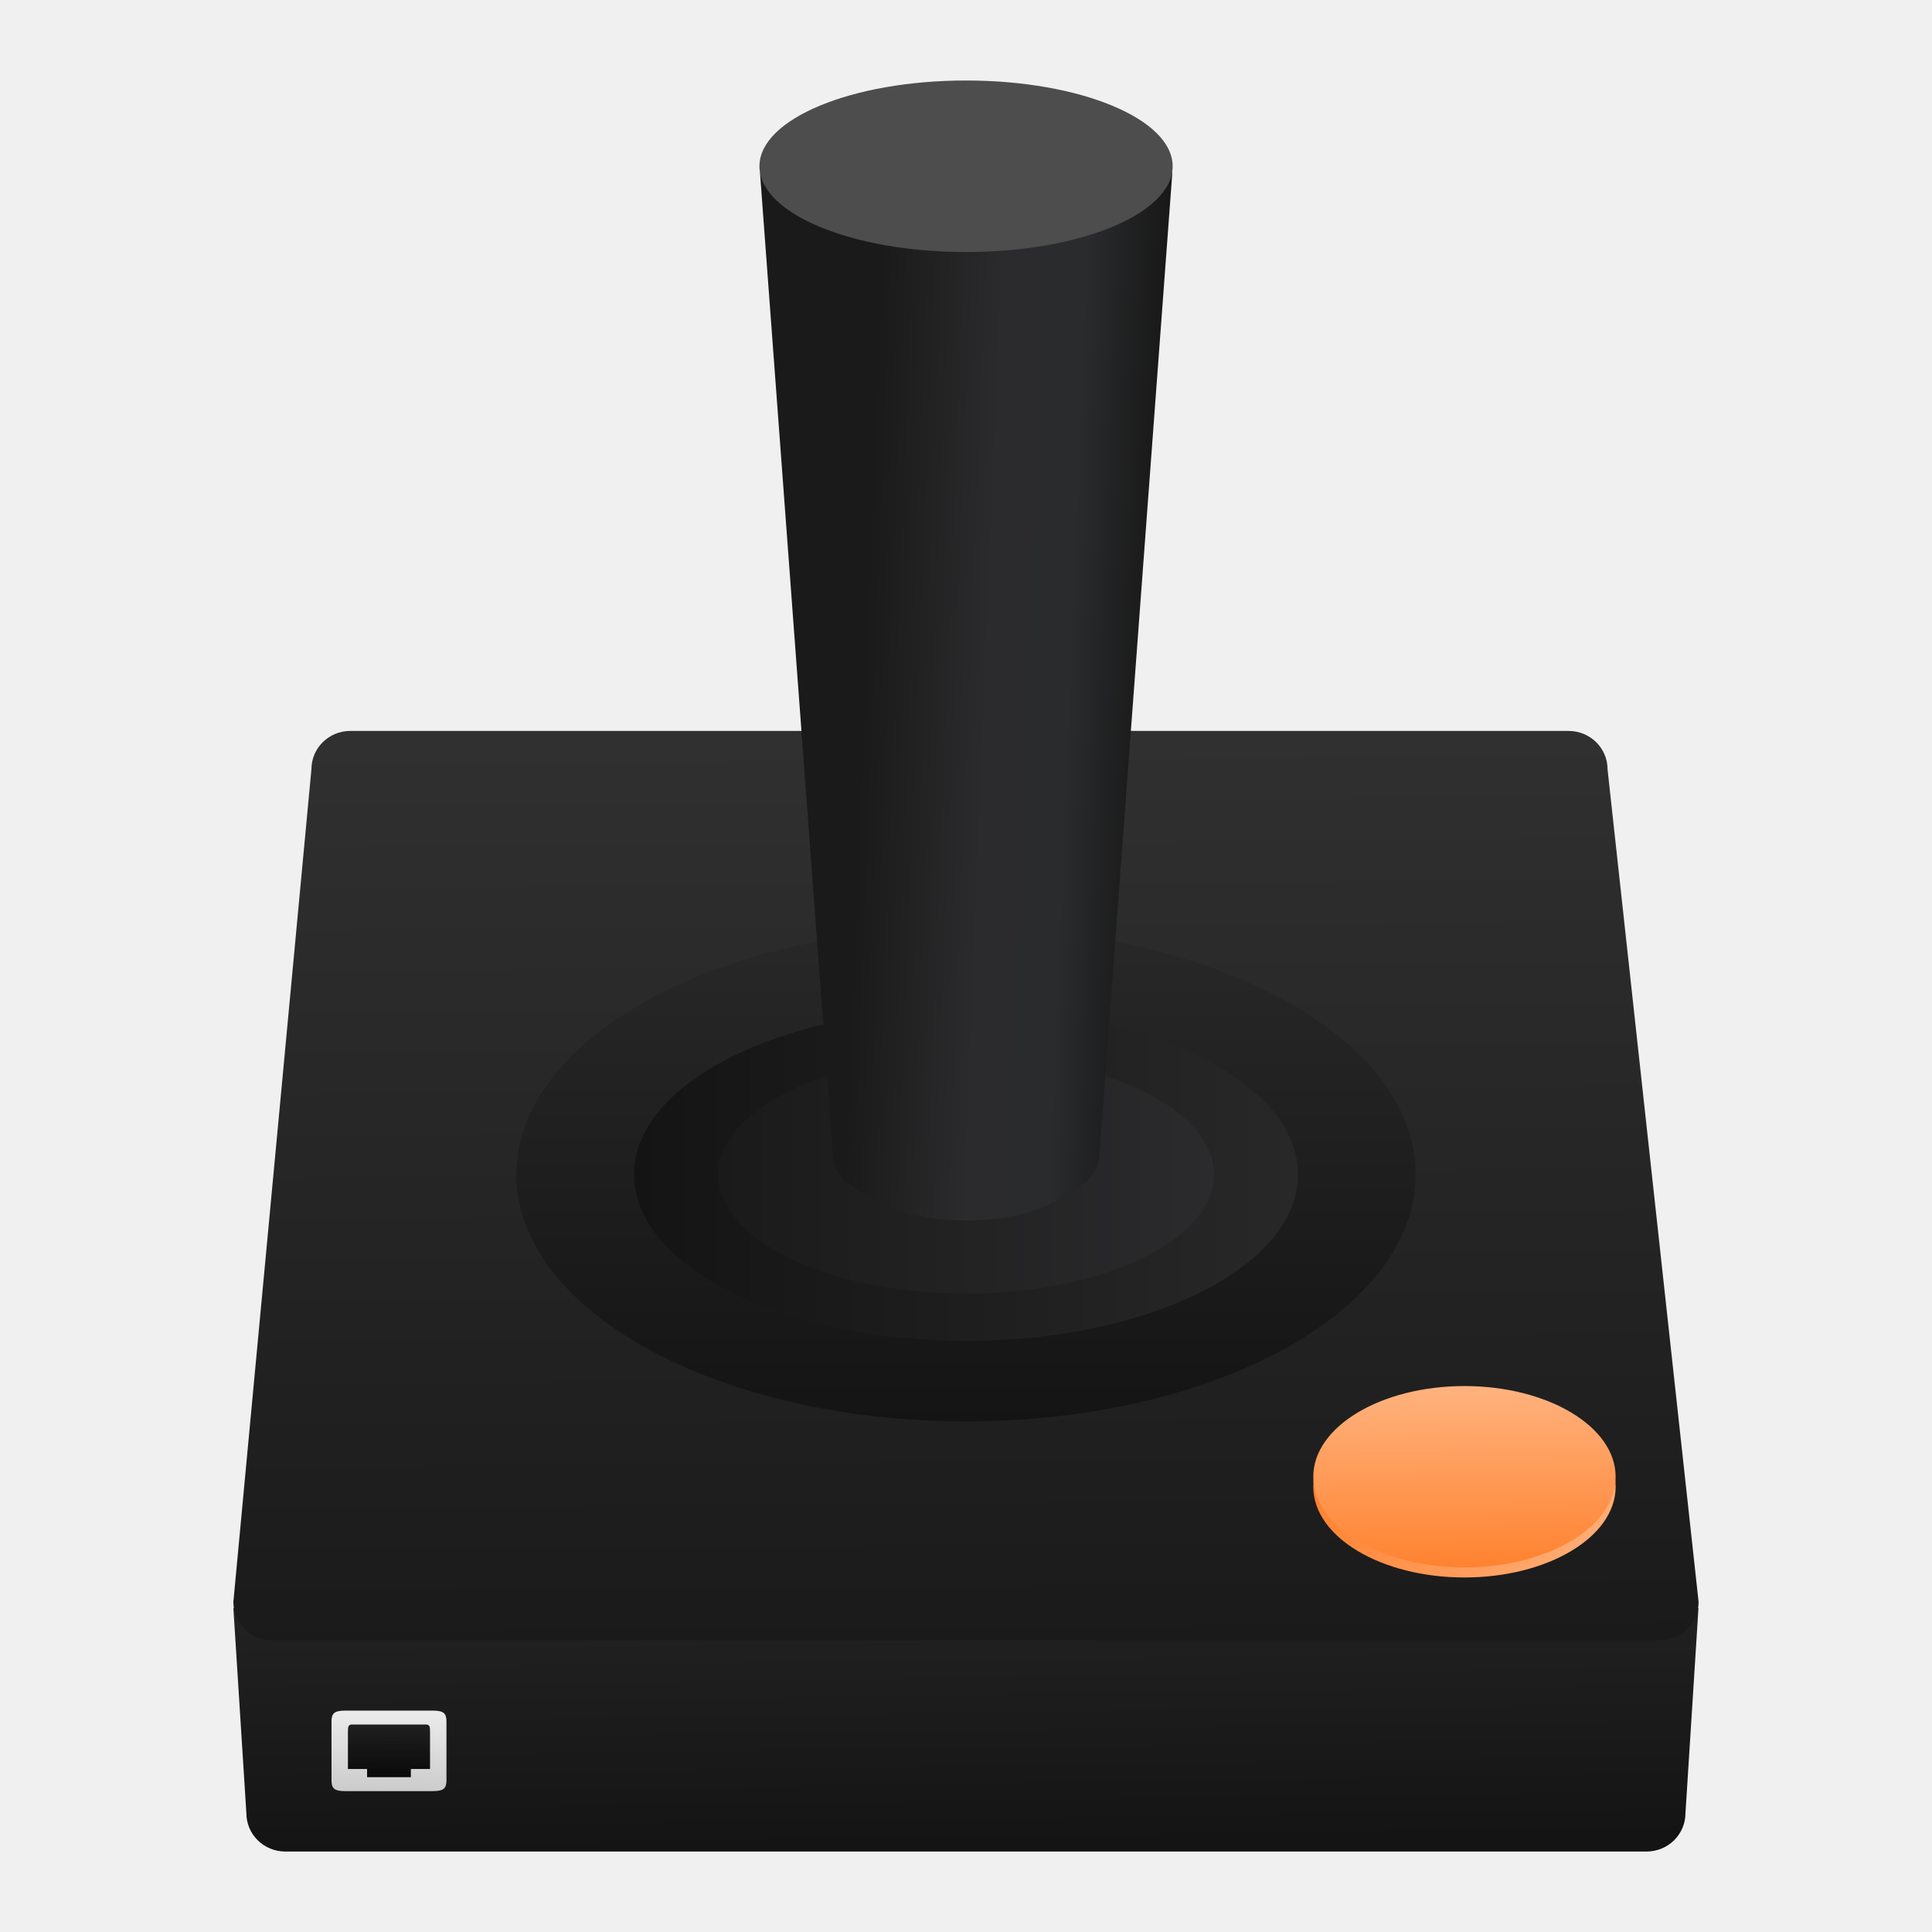
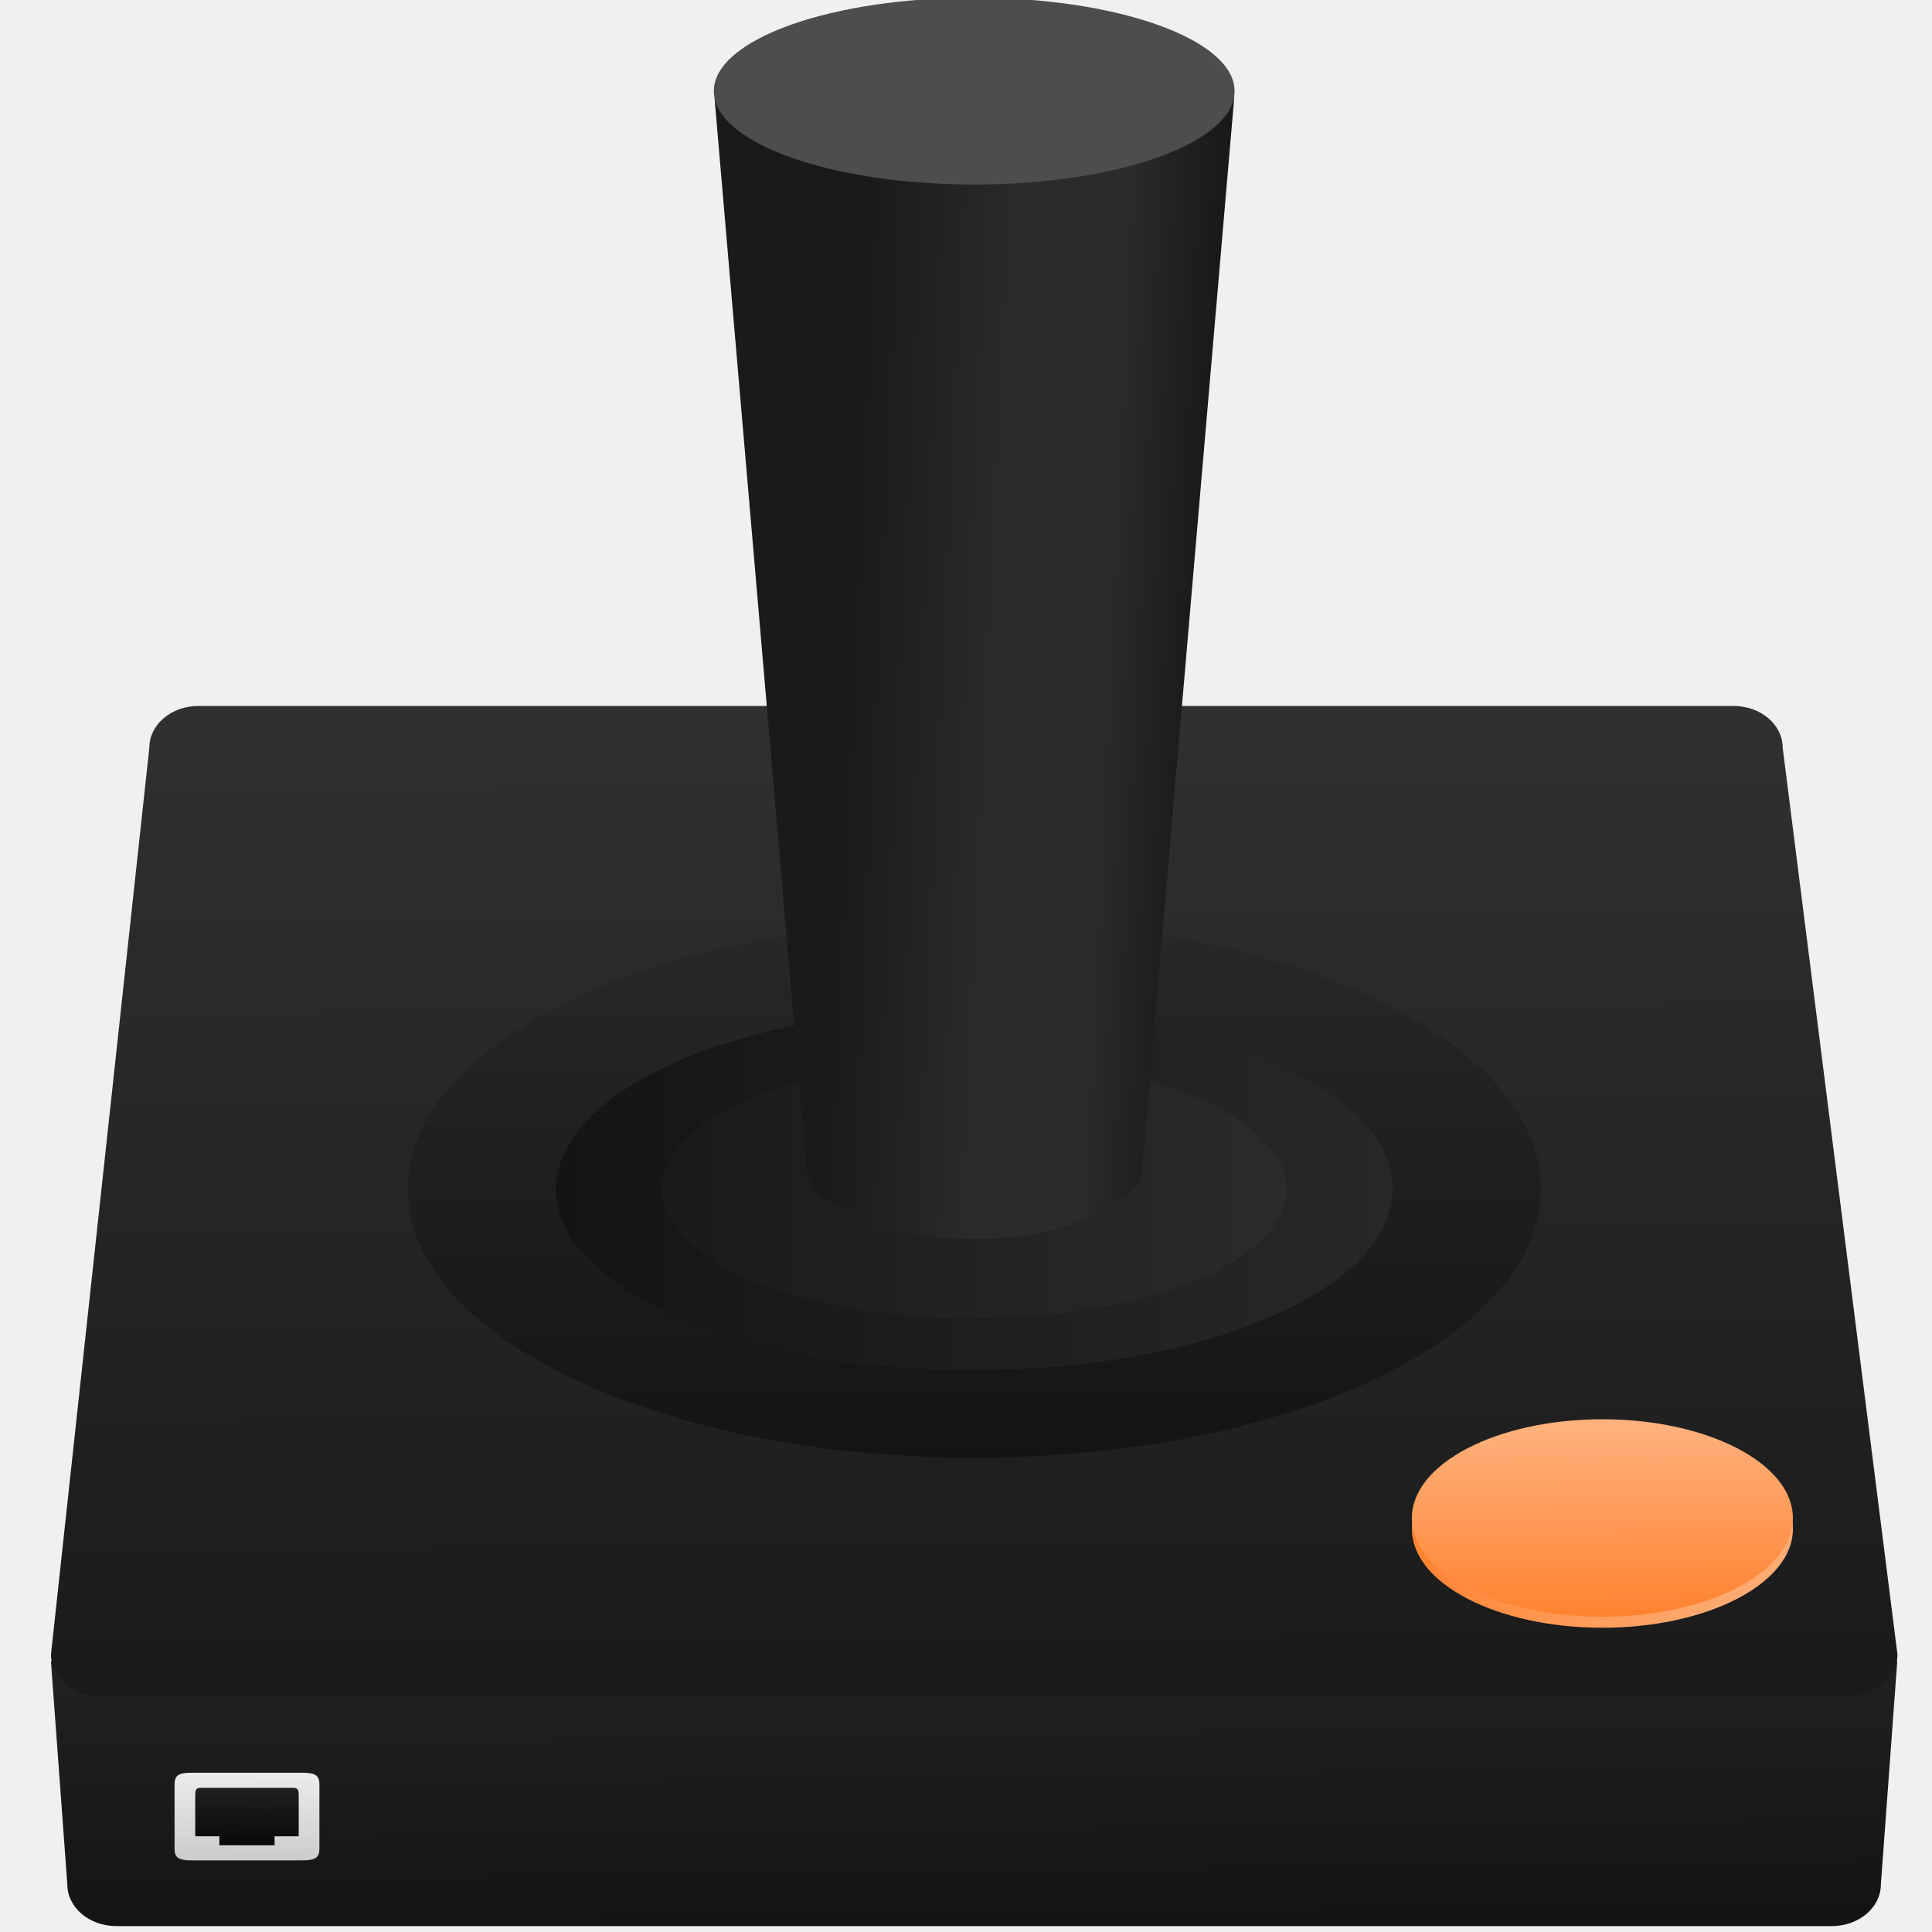
- <svg xmlns="http://www.w3.org/2000/svg" xmlns:xlink="http://www.w3.org/1999/xlink" height="48" width="48">
-   <linearGradient id="a" gradientTransform="matrix(1.160737 0 0 .7836017 -7.238344 9.001244)" gradientUnits="userSpaceOnUse" x1="37.763" x2="37.655" xlink:href="#c" y1="38.643" y2="32.372" />
-   <linearGradient id="b" gradientTransform="matrix(1.011487 0 0 .8644262 -.275086 4.411435)" gradientUnits="userSpaceOnUse" x1="17.911" x2="30.091" y1="28.655" y2="28.655">
-     <stop offset="0" stop-color="#1a1a1a" />
-     <stop offset="1" stop-color="#2b2b2d" />
-   </linearGradient>
-   <linearGradient id="c" gradientTransform="matrix(1.147555 0 0 .8386977 -6.884178 7.34429)" gradientUnits="userSpaceOnUse" x1="37.763" x2="37.655" y1="38.643" y2="32.372">
-     <stop offset="0" stop-color="#ff7f2a" />
-     <stop offset="1" stop-color="#ffb380" />
-   </linearGradient>
-   <linearGradient id="d" gradientTransform="matrix(1.160737 0 0 .7836017 -7.238344 9.251374)" gradientUnits="userSpaceOnUse" x1="34.356" x2="41.002" xlink:href="#c" y1="34.841" y2="37.745" />
-   <linearGradient id="e" gradientTransform="matrix(1.01124 0 0 .9042146 -1.43902 6.444932)" gradientUnits="userSpaceOnUse" x1="25.585" x2="25.592" xlink:href="#k" y1="32.006" y2="18.393" />
-   <linearGradient id="f" gradientTransform="matrix(.9059877 0 0 1.01124 1.497171 1.217087)" gradientUnits="userSpaceOnUse" x1="21.929" x2="29.959" y1="17.512" y2="17.871">
-     <stop offset="0" stop-color="#1a1a1a" />
-     <stop offset=".425" stop-color="#2b2b2d" />
-     <stop offset=".701" stop-color="#2a2b2d" />
-     <stop offset="1" stop-color="#171717" />
-   </linearGradient>
-   <linearGradient id="g" gradientTransform="matrix(1.354151 0 0 1.207093 -10.06188 -1.084098)" gradientUnits="userSpaceOnUse" x1="19.064" x2="31.246" xlink:href="#k" y1="25.073" y2="25.073" />
-   <linearGradient id="h" gradientUnits="userSpaceOnUse" x1="9.654" x2="9.677" y1="44.477" y2="42.486">
-     <stop offset="0" stop-color="#ccc" />
-     <stop offset="1" stop-color="#ececec" />
-   </linearGradient>
-   <linearGradient id="i" gradientUnits="userSpaceOnUse" x1="9.654" x2="9.677" y1="44.482" y2="42.491">
-     <stop offset="0" stop-color="#040404" />
-     <stop offset="1" stop-color="#121212" stop-opacity=".908" />
-   </linearGradient>
-   <linearGradient id="j" gradientUnits="userSpaceOnUse" x1="25.022" x2="24.857" y1="40.929" y2="16.314">
-     <stop offset="0" stop-color="#1a1a1a" />
-     <stop offset="1" stop-color="#323232" />
-   </linearGradient>
-   <linearGradient id="k" gradientTransform="matrix(.3231961 -.00000003 0 .3178143 2.535942 8.855443)" gradientUnits="userSpaceOnUse" x1="67.86" x2="67.475" y1="116.346" y2="88.756">
-     <stop offset="0" stop-color="#141414" />
-     <stop offset="1" stop-color="#282828" />
-   </linearGradient>
-   <path d="m5.798 39.953.323 5.094c0 .528.432.954.97.954l33.814-0c.537 0 .97-.425.97-.954l.323-5.094z" fill="url(#k)" stroke-width="1.011" />
-   <path d="m8.708 18.16 30.261-0c.537 0 .97.425.97.953l2.262 20.685c0 .528-.432.954-.97.954l-34.463 0c-.537 0-.97-.425-.97-.954l1.939-20.685c0-.528.432-.954.97-.954z" fill="url(#j)" stroke-width="1.011" />
-   <path d="m40.14 36.939a3.756 2.253 0 0 1 -3.756 2.253 3.756 2.253 0 0 1 -3.756-2.253 3.756 2.253 0 0 1 3.756-2.253 3.756 2.253 0 0 1 3.756 2.253" fill="url(#d)" stroke-width=".981" />
-   <path d="m40.14 36.689a3.756 2.253 0 0 1 -3.756 2.253 3.756 2.253 0 0 1 -3.756-2.253 3.756 2.253 0 0 1 3.756-2.253 3.756 2.253 0 0 1 3.756 2.253z" fill="url(#a)" stroke-width=".981" />
-   <path d="m35.173 29.182a11.172 6.132 0 0 1 -11.172 6.132 11.172 6.132 0 0 1 -11.172-6.132 11.172 6.132 0 0 1 11.172-6.132 11.172 6.132 0 0 1 11.172 6.132" fill="url(#e)" stroke-width="1" />
-   <path d="m32.25 29.182a8.249 4.131 0 0 1 -8.249 4.131 8.249 4.131 0 0 1 -8.249-4.131 8.249 4.131 0 0 1 8.249-4.131 8.249 4.131 0 0 1 8.249 4.131" fill="url(#g)" stroke-width="1.339" />
-   <path d="m30.162 29.182a6.16 2.957 0 0 1 -6.16 2.957 6.16 2.957 0 0 1 -6.16-2.957 6.16 2.957 0 0 1 6.16-2.957 6.16 2.957 0 0 1 6.16 2.957" fill="url(#b)" stroke-width="1" />
-   <path d="m18.973 4.081c-.021.09-.096.154-.088.253l1.812 24.398c.041.558.531.784.906 1.011.734.444 1.616.583 2.451.579.803-.004 1.647-.148 2.351-.579.375-.229.865-.453.906-1.011l1.812-24.398c.007-.098-.066-.161-.087-.251-.001.008-.002.016-.004.024-.017.074-.042.148-.076.221-.034.073-.076.144-.126.215-.049.071-.107.141-.172.209-.066.069-.14.136-.221.201-.081.065-.169.128-.264.19-.095.061-.197.121-.306.178-.108.056-.223.111-.343.162-.121.052-.248.102-.38.148-.132.046-.269.089-.411.128-.142.04-.288.077-.439.111-.15.034-.303.064-.46.091-.157.027-.317.051-.48.071-.163.02-.327.037-.494.049-.166.012-.333.021-.501.026-.119.004-.238.006-.357.006-.168 0-.337-.003-.504-.01-.168-.007-.335-.019-.501-.034-.165-.015-.328-.033-.488-.055-.161-.022-.319-.048-.474-.077-.155-.029-.307-.061-.455-.097-.148-.036-.292-.075-.432-.117-.139-.042-.273-.087-.402-.134-.129-.048-.252-.099-.37-.152-.117-.053-.228-.11-.333-.168-.105-.058-.204-.119-.296-.182-.091-.062-.175-.126-.251-.192-.076-.066-.145-.134-.205-.203-.061-.069-.114-.14-.159-.211-.045-.072-.083-.144-.111-.217-.022-.061-.039-.122-.05-.184z" fill="url(#f)" stroke-width=".954" />
-   <path d="m29.134 4.131a5.133 2.131 0 0 1 -5.133 2.131 5.133 2.131 0 0 1 -5.133-2.131 5.133 2.131 0 0 1 5.133-2.131 5.133 2.131 0 0 1 5.133 2.131" fill="#4d4d4d" stroke-width="1.04" />
-   <path d="m8.576 44.5c-.272 0-.34-.068-.34-.272v-1.456c0-.204.068-.272.34-.272h2.176c.272 0 .34.068.34.272v1.456c0 .204-.068.272-.34.272z" fill="url(#h)" stroke-width=".105" />
-   <path d="m9.12 44.154h1.088v-.204h.476v-.901c0-.136 0-.204-.102-.204h-1.836c-.102 0-.102.068-.102.204v.901h.476z" fill="url(#i)" stroke-width=".105" />
+ <svg xmlns="http://www.w3.org/2000/svg" xmlns:ns1="http://www.openswatchbook.org/uri/2009/osb" xmlns:xlink="http://www.w3.org/1999/xlink" version="1.1" id="svg2" width="256" height="256" viewBox="0 0 256 256">
+   <defs id="defs6">
+     <linearGradient id="linearGradient4207" ns1:paint="gradient">
+       <stop style="stop-color:#3498db;stop-opacity:1;" offset="0" id="stop3371" />
+       <stop style="stop-color:#3498db;stop-opacity:0;" offset="1" id="stop3373" />
+     </linearGradient>
+     <linearGradient id="linearGradient4422">
+       <stop id="stop4424" offset="0" style="stop-color:#197ff1;stop-opacity:1" />
+       <stop id="stop4426" offset="1" style="stop-color:#21c6fb;stop-opacity:1" />
+     </linearGradient>
+     <linearGradient id="linearGradient4303">
+       <stop id="stop4305" offset="0" style="stop-color:#c6cdd1;stop-opacity:1" />
+       <stop id="stop4307" offset="1" style="stop-color:#f6f6f6;stop-opacity:1;" />
+     </linearGradient>
+     <linearGradient id="linearGradient3764" y1="47" x2="0" y2="1" gradientUnits="userSpaceOnUse">
+       <stop style="stop-color:#83c87e;stop-opacity:1" id="stop7" />
+       <stop offset="1" style="stop-color:#91ce8c;stop-opacity:1" id="stop9" />
+     </linearGradient>
+     <clipPath id="clipPath-323124572">
+       <g transform="translate(0,-1004.362)" id="g12">
+         <path d="m -24 13 c 0 1.105 -0.672 2 -1.5 2 -0.828 0 -1.5 -0.895 -1.5 -2 0 -1.105 0.672 -2 1.5 -2 0.828 0 1.5 0.895 1.5 2 z" transform="matrix(15.33333,0,0,11.5,415,878.8622)" style="fill:#1890d0" id="path14" />
+       </g>
+     </clipPath>
+     <clipPath id="clipPath-333423643">
+       <g transform="translate(0,-1004.362)" id="g17">
+         <path d="m -24 13 c 0 1.105 -0.672 2 -1.5 2 -0.828 0 -1.5 -0.895 -1.5 -2 0 -1.105 0.672 -2 1.5 -2 0.828 0 1.5 0.895 1.5 2 z" transform="matrix(15.33333,0,0,11.5,415,878.8622)" style="fill:#1890d0" id="path19" />
+       </g>
+     </clipPath>
+     <linearGradient gradientTransform="matrix(6.951227,-0.9234622,0.824741,5.994304,-56.0027,4.170405)" id="i" gradientUnits="userSpaceOnUse" x1="9.654" x2="9.677" y1="44.482" y2="42.491">
+       <stop offset="0" stop-color="#040404" id="stop30" />
+       <stop offset="1" stop-color="#121212" stop-opacity=".908" id="stop32" />
+     </linearGradient>
+     <linearGradient gradientTransform="matrix(6.951227,-0.9234622,0.824741,5.994304,-56.0027,4.170405)" id="h" gradientUnits="userSpaceOnUse" x1="9.654" x2="9.677" y1="44.477" y2="42.486">
+       <stop offset="0" stop-color="#ccc" id="stop25" />
+       <stop offset="1" stop-color="#ececec" id="stop27" />
+     </linearGradient>
+     <linearGradient id="f" gradientTransform="matrix(6.297726,-0.8366454,0.8340111,6.06168,-44.59178,10.08341)" gradientUnits="userSpaceOnUse" x1="21.929" x2="29.959" y1="17.512" y2="17.871">
+       <stop offset="0" stop-color="#1a1a1a" id="stop15" />
+       <stop offset=".425" stop-color="#2b2b2d" id="stop17" />
+       <stop offset=".701" stop-color="#2a2b2d" id="stop19" />
+       <stop offset="1" stop-color="#171717" id="stop21" />
+     </linearGradient>
+     <linearGradient id="b" gradientTransform="matrix(7.031077,-0.9340703,0.7129277,5.181633,-54.27661,30.86793)" gradientUnits="userSpaceOnUse" x1="17.911" x2="30.091" y1="28.655" y2="28.655">
+       <stop offset="0" stop-color="#1a1a1a" id="stop3" />
+       <stop offset="1" stop-color="#2b2b2d" id="stop5" />
+     </linearGradient>
+     <linearGradient id="g" gradientTransform="matrix(9.413013,-1.250508,0.9955388,7.235681,-126.8392,6.963792)" gradientUnits="userSpaceOnUse" x1="19.064" x2="31.246" xlink:href="#k" y1="25.073" y2="25.073" />
+     <linearGradient id="k" gradientTransform="matrix(0.3231961,-3e-8,0,0.3178143,2.535942,8.855443)" gradientUnits="userSpaceOnUse" x1="67.86" x2="67.475" y1="116.346" y2="88.756">
+       <stop offset="0" stop-color="#141414" id="stop40" />
+       <stop offset="1" stop-color="#282828" id="stop42" />
+     </linearGradient>
+     <linearGradient id="e" gradientTransform="matrix(7.029359,-0.9338419,0.7457429,5.420137,-60.69027,44.13219)" gradientUnits="userSpaceOnUse" x1="25.585" x2="25.592" xlink:href="#k" y1="32.006" y2="18.393" />
+     <linearGradient id="a" gradientTransform="matrix(8.068546,-1.071897,0.6462685,4.697147,-98.89441,64.81096)" gradientUnits="userSpaceOnUse" x1="37.763" x2="37.655" xlink:href="#c" y1="38.643" y2="32.372" />
+     <linearGradient id="c" gradientTransform="matrix(1.147555,0,0,0.8386977,-6.884178,7.34429)" gradientUnits="userSpaceOnUse" x1="37.763" x2="37.655" y1="38.643" y2="32.372">
+       <stop offset="0" stop-color="#ff7f2a" id="stop8" />
+       <stop offset="1" stop-color="#ffb380" id="stop10" />
+     </linearGradient>
+     <linearGradient id="d" gradientTransform="matrix(8.068546,-1.071897,0.6462685,4.697147,-98.68807,66.3103)" gradientUnits="userSpaceOnUse" x1="34.356" x2="41.002" xlink:href="#c" y1="34.841" y2="37.745" />
+     <linearGradient gradientTransform="matrix(6.951227,-0.9234622,0.824741,5.994304,-56.0027,4.170405)" id="j" gradientUnits="userSpaceOnUse" x1="25.022" x2="24.857" y1="40.929" y2="16.314">
+       <stop offset="0" stop-color="#1a1a1a" id="stop35" />
+       <stop offset="1" stop-color="#323232" id="stop37" />
+     </linearGradient>
+     <linearGradient y2="88.756" x2="67.475" y1="116.346" x1="67.86" gradientTransform="matrix(2.246609,-0.2984595,0.2621145,1.905076,-31.07137,54.91079)" gradientUnits="userSpaceOnUse" id="linearGradient198" xlink:href="#k" />
+   </defs>
+   <style type="text/css" id="style26">
+ 	.specularity {opacity:0.5;}
+ 	.low-specularity {opacity:0.25;}
+ 	.full-specularity {opacity:1;}
+ 	.black {fill:#000000;}
+ 	.white {fill:#ffffff;}
+ 	.outline-big {stroke-width:16;stroke:none;opacity:0.1;fill:none;}
+ 	.outline-small {stroke-width:8;stroke:none;opacity:0.2;fill:none;}
+ 	.stroke-highlight {fill:none;stroke:none;opacity:0.2;}
+        	.base-shadow 	{fill:black;opacity:75;}
+ 	</style>
+   <style type="text/css" id="style26-7">
+ 	.specularity {opacity:0.5;}
+ 	.low-specularity {opacity:0.25;}
+ 	.full-specularity {opacity:1;}
+ 	.black {fill:#000000;}
+ 	.white {fill:#ffffff;}
+ 	.outline-big {stroke-width:16;stroke:none;opacity:0.1;fill:none;}
+ 	.outline-small {stroke-width:8;stroke:none;opacity:0.2;fill:none;}
+ 	.stroke-highlight {fill:none;stroke:none;opacity:0.2;}
+        	.base-shadow 	{fill:black;opacity:75;}
+ 	</style>
+   <g id="g857" transform="matrix(0.9580366,0,0,0.9956208,6.036035,1.097979)">
+     <g id="g53" transform="matrix(0.9911437,0.1269521,-0.1363689,0.9556134,16.13955,-9.950797)">
+       <path style="fill:url(#linearGradient198);stroke-width:6.589" d="m 17.253,238.304 6.448,30.236 c 0.436,3.166 3.792,5.316 7.526,4.82 L 266.278,242.134 c 3.734,-0.496 6.389,-3.445 5.954,-6.611 l -1.955,-30.833 z" id="path45" />
+       <path style="fill:url(#j);stroke-width:6.589" d="M 19.507,104.986 229.861,77.041 c 3.734,-0.496 7.091,1.654 7.526,4.82 l 32.787,121.903 c 0.436,3.166 -2.219,6.115 -5.953,6.611 L 24.661,242.2 c -3.734,0.496 -7.091,-1.654 -7.526,-4.82 L 13.553,111.597 c -0.436,-3.166 2.22,-6.115 5.953,-6.611 z" id="path47" />
+       <path style="fill:url(#d);stroke-width:6.39" d="m 253.488,188.524 a 13.635,26.337 82.53 0 1 -24.249,16.976 13.635,26.337 82.53 0 1 -27.966,-10.04 13.635,26.337 82.53 0 1 24.249,-16.976 13.635,26.337 82.53 0 1 27.966,10.04" id="path49" />
+       <path style="fill:url(#a);stroke-width:6.39" d="m 253.281,187.025 a 13.635,26.337 82.53 0 1 -24.249,16.976 13.635,26.337 82.53 0 1 -27.966,-10.039 13.635,26.337 82.53 0 1 24.249,-16.976 13.635,26.337 82.53 0 1 27.966,10.04 z" id="path51" />
+       <path style="fill:url(#e);stroke-width:6.512" d="m 212.563,146.614 a 37.1,78.339 82.51 0 1 -72.599,47.071 37.1,78.339 82.51 0 1 -82.713,-26.438 37.1,78.339 82.51 0 1 72.599,-47.071 37.1,78.339 82.51 0 1 82.713,26.438" id="path53" />
+       <path style="fill:url(#g);stroke-width:8.72" d="m 192.245,149.314 a 24.994,57.842 82.494 0 1 -53.931,32.378 24.994,57.842 82.494 0 1 -60.745,-17.143 24.994,57.842 82.494 0 1 53.931,-32.378 24.994,57.842 82.494 0 1 60.745,17.143" id="path55" />
+       <path style="fill:url(#b);stroke-width:6.512" d="m 177.725,151.242 a 17.894,43.195 82.488 0 1 -40.379,23.416 17.894,43.195 82.488 0 1 -45.257,-12.039 17.894,43.195 82.488 0 1 40.379,-23.416 17.894,43.195 82.488 0 1 45.257,12.039" id="path57" />
+       <path style="fill:url(#f);stroke-width:6.212" d="m 79.247,11.112 c -0.072,0.56 -0.539,1.012 -0.407,1.597 l 32.718,144.577 c 0.749,3.308 4.335,4.21 7.132,5.225 5.47,1.986 11.715,2.001 17.517,1.205 5.575,-0.764 11.328,-2.41 15.865,-5.64 2.415,-1.719 5.636,-3.513 5.464,-6.898 L 150.01,3.255 c -0.028,-0.593 -0.595,-0.906 -0.809,-1.424 -0.002,0.046 -0.004,0.097 -0.005,0.145 -0.057,0.461 -0.172,0.927 -0.347,1.396 -0.175,0.467 -0.407,0.936 -0.696,1.407 -0.284,0.471 -0.625,0.943 -1.02,1.413 -0.402,0.473 -0.86,0.944 -1.371,1.412 -0.507,0.465 -1.067,0.925 -1.676,1.38 -0.612,0.456 -1.273,0.906 -1.981,1.348 -0.706,0.438 -1.458,0.868 -2.253,1.288 -0.799,0.425 -1.641,0.838 -2.522,1.239 -0.879,0.396 -1.796,0.78 -2.748,1.149 -0.954,0.371 -1.942,0.728 -2.959,1.068 -1.014,0.34 -2.056,0.664 -3.123,0.969 -1.069,0.308 -2.162,0.598 -3.275,0.869 -1.114,0.271 -2.245,0.521 -3.391,0.752 -1.143,0.226 -2.297,0.432 -3.46,0.616 -0.824,0.133 -1.651,0.255 -2.48,0.365 -1.17,0.158 -2.343,0.294 -3.514,0.407 -1.175,0.11 -2.346,0.198 -3.509,0.261 -1.158,0.061 -2.306,0.103 -3.441,0.119 -1.137,0.016 -2.258,0.005 -3.36,-0.024 -1.102,-0.027 -2.184,-0.083 -3.241,-0.16 C 97.769,19.174 96.735,19.073 95.732,18.951 94.732,18.829 93.763,18.684 92.828,18.517 91.892,18.349 90.993,18.159 90.132,17.947 89.274,17.735 88.456,17.501 87.681,17.248 86.901,16.995 86.165,16.723 85.477,16.432 84.795,16.144 84.159,15.838 83.573,15.515 82.99,15.189 82.458,14.845 81.979,14.485 81.497,14.127 81.07,13.753 80.697,13.366 80.323,12.979 80.005,12.578 79.743,12.166 79.538,11.822 79.373,11.47 79.248,11.111 Z" id="path59" />
+       <path style="fill:#4d4d4d;stroke-width:6.776" d="M 149.919,2.031 A 12.896,35.996 82.472 0 1 115.994,19.548 12.896,35.996 82.472 0 1 78.554,11.512 12.896,35.996 82.472 0 1 112.479,-6.004 12.896,35.996 82.472 0 1 149.919,2.031" id="path61" />
+       <path style="fill:url(#h);stroke-width:0.686" d="m 40.31,262.998 c -1.89,0.251 -2.419,-0.094 -2.587,-1.316 l -1.201,-8.728 c -0.168,-1.223 0.248,-1.693 2.139,-1.944 l 15.123,-2.009 c 1.89,-0.251 2.419,0.094 2.587,1.316 l 1.201,8.728 c 0.168,1.223 -0.248,1.693 -2.139,1.944 z" id="path63" />
+       <path style="fill:url(#i);stroke-width:0.686" d="m 43.805,260.424 7.561,-1.004 -0.168,-1.223 3.308,-0.44 -0.743,-5.401 c -0.112,-0.815 -0.168,-1.223 -0.877,-1.128 l -12.76,1.695 c -0.709,0.094 -0.653,0.502 -0.541,1.317 l 0.743,5.401 3.308,-0.44 z" id="path65" />
+     </g>
+   </g>
+   <style id="style26-6" type="text/css">
+ 	.specularity {opacity:0.5;}
+ 	.low-specularity {opacity:0.25;}
+ 	.full-specularity {opacity:1;}
+ 	.black {fill:#000000;}
+ 	.white {fill:#ffffff;}
+ 	.outline-big {stroke-width:16;stroke:none;opacity:0.1;fill:none;}
+ 	.outline-small {stroke-width:8;stroke:none;opacity:0.2;fill:none;}
+ 	.stroke-highlight {fill:none;stroke:none;opacity:0.2;}
+        	.base-shadow 	{fill:black;opacity:75;}
+ 	</style>
+   <style id="style26-7-2" type="text/css">
+ 	.specularity {opacity:0.5;}
+ 	.low-specularity {opacity:0.25;}
+ 	.full-specularity {opacity:1;}
+ 	.black {fill:#000000;}
+ 	.white {fill:#ffffff;}
+ 	.outline-big {stroke-width:16;stroke:none;opacity:0.1;fill:none;}
+ 	.outline-small {stroke-width:8;stroke:none;opacity:0.2;fill:none;}
+ 	.stroke-highlight {fill:none;stroke:none;opacity:0.2;}
+        	.base-shadow 	{fill:black;opacity:75;}
+ 	</style>
+   <style id="style26-3" type="text/css">
+ 	.specularity {opacity:0.5;}
+ 	.low-specularity {opacity:0.25;}
+ 	.full-specularity {opacity:1;}
+ 	.black {fill:#000000;}
+ 	.white {fill:#ffffff;}
+ 	.outline-big {stroke-width:16;stroke:none;opacity:0.1;fill:none;}
+ 	.outline-small {stroke-width:8;stroke:none;opacity:0.2;fill:none;}
+ 	.stroke-highlight {fill:none;stroke:none;opacity:0.2;}
+        	.base-shadow 	{fill:black;opacity:75;}
+ 	</style>
+   <style id="style26-7-6" type="text/css">
+ 	.specularity {opacity:0.5;}
+ 	.low-specularity {opacity:0.25;}
+ 	.full-specularity {opacity:1;}
+ 	.black {fill:#000000;}
+ 	.white {fill:#ffffff;}
+ 	.outline-big {stroke-width:16;stroke:none;opacity:0.1;fill:none;}
+ 	.outline-small {stroke-width:8;stroke:none;opacity:0.2;fill:none;}
+ 	.stroke-highlight {fill:none;stroke:none;opacity:0.2;}
+        	.base-shadow 	{fill:black;opacity:75;}
+ 	</style>
</svg>
